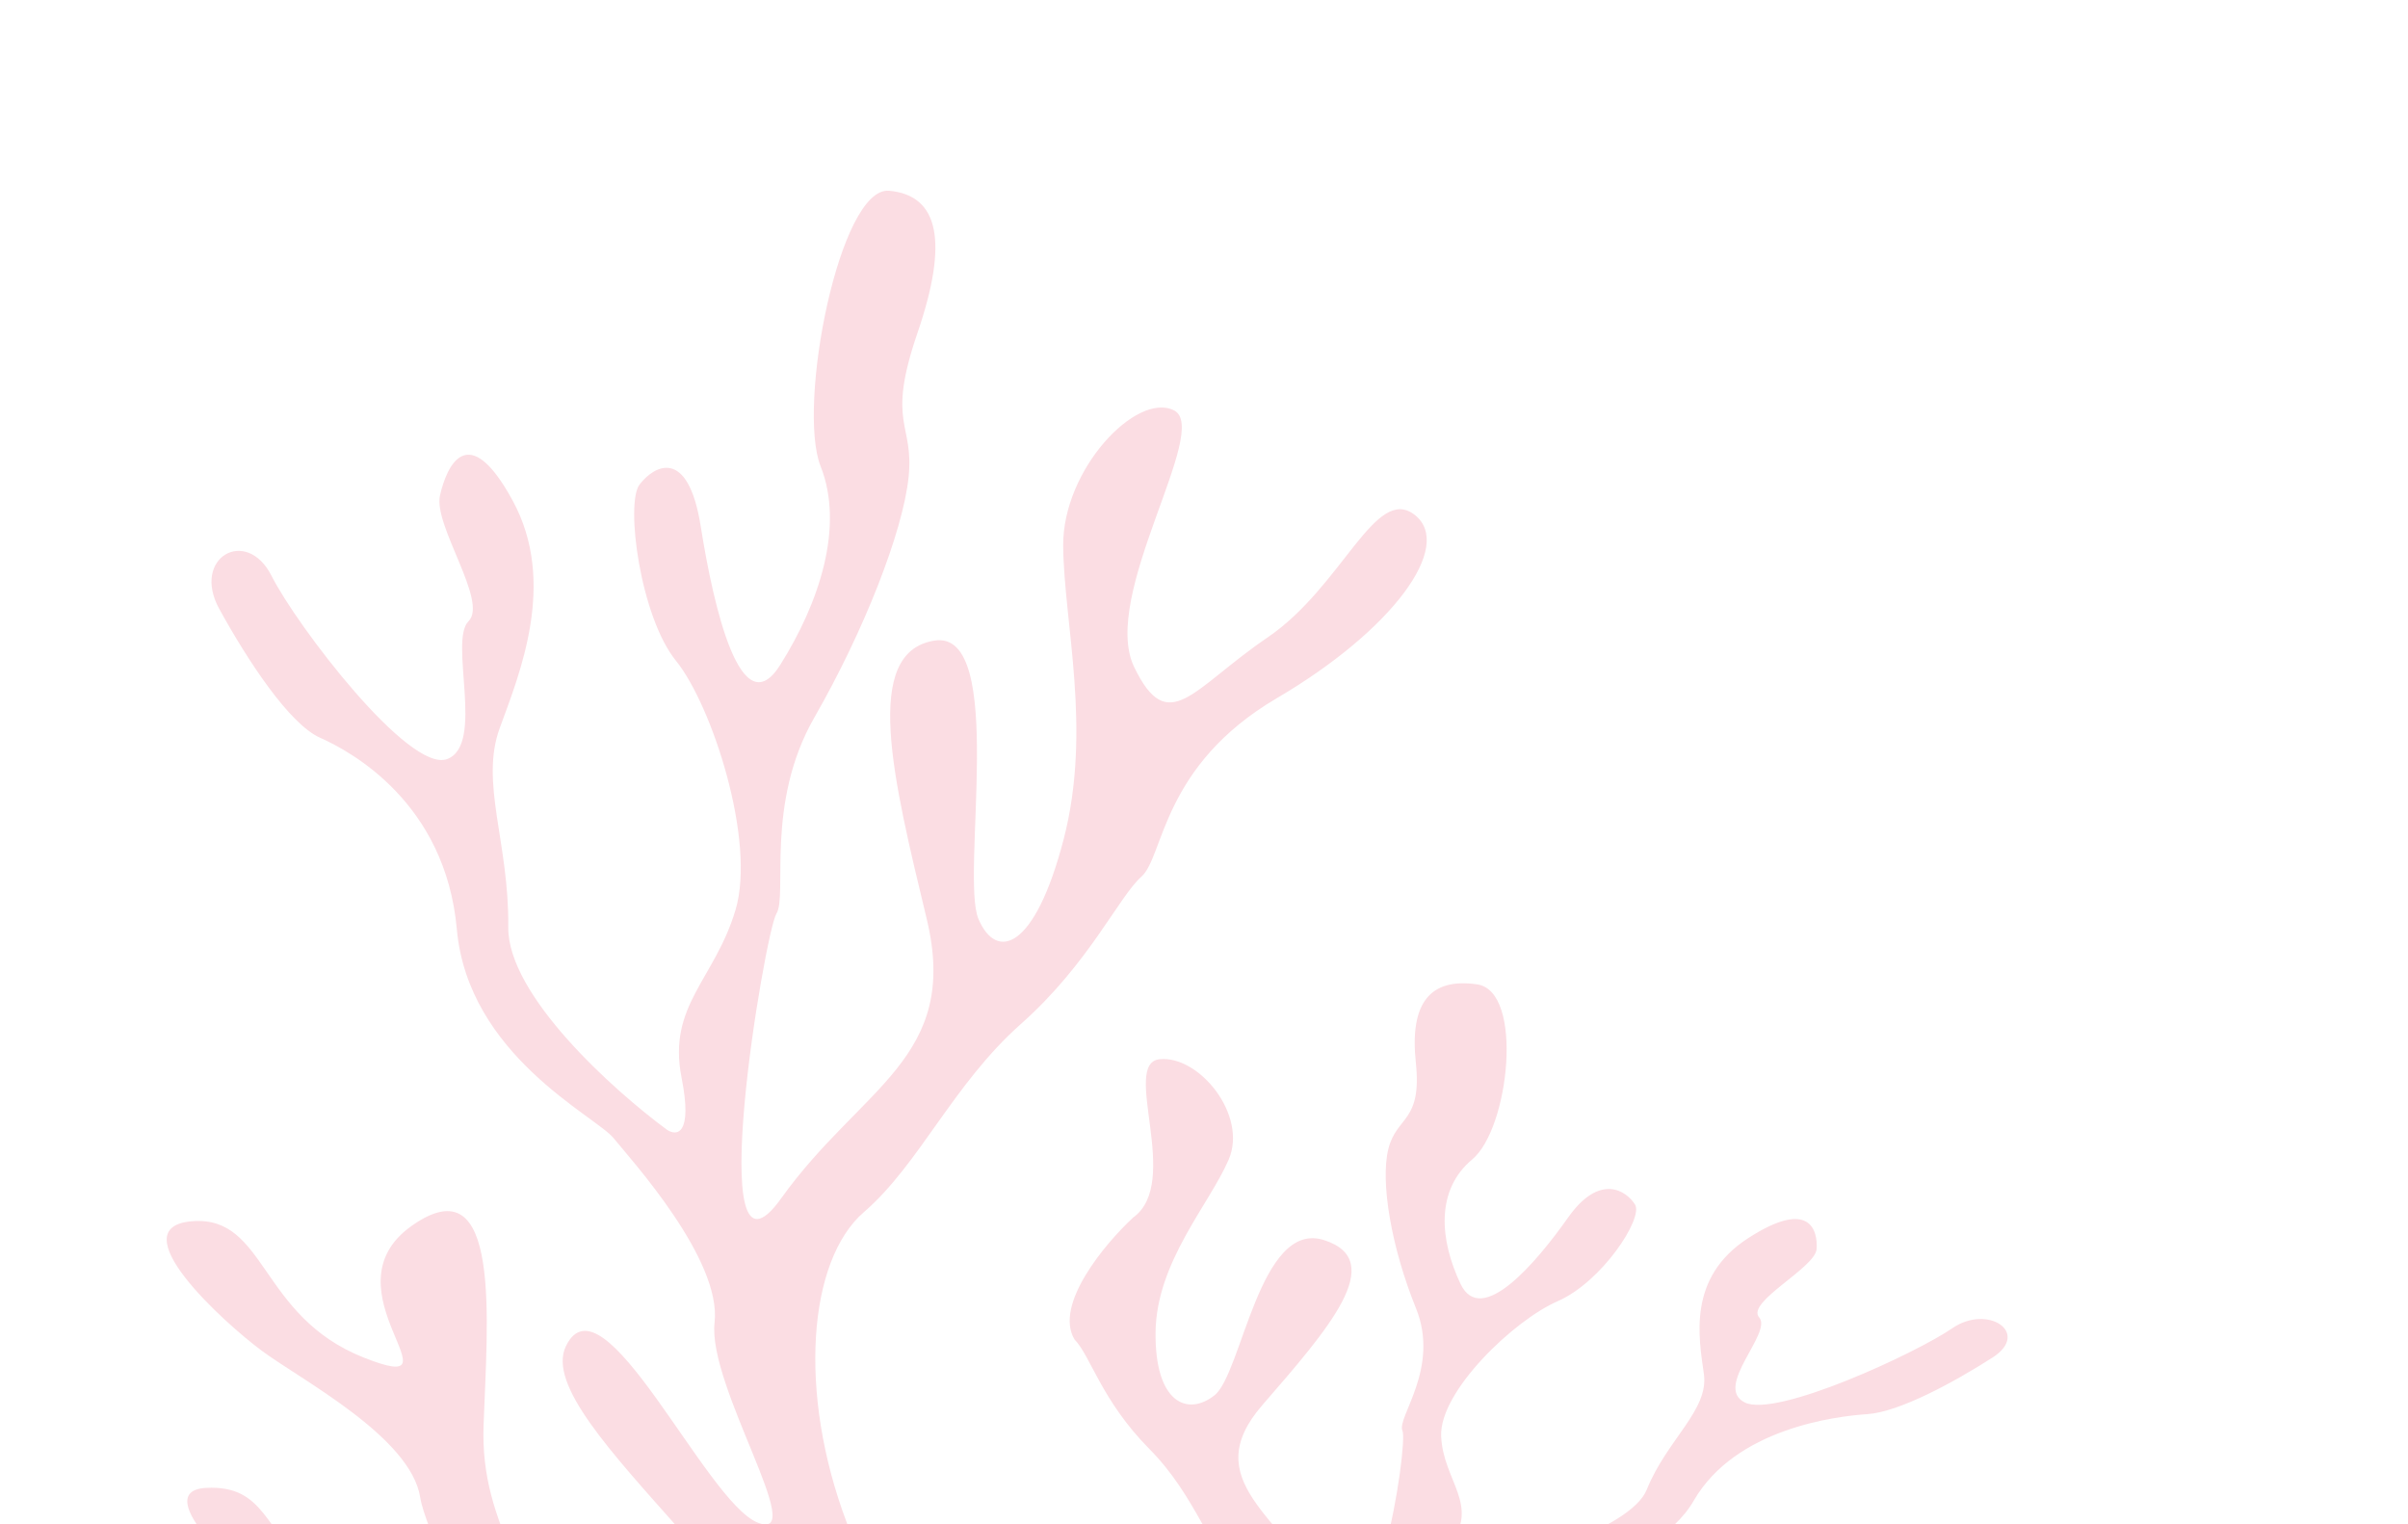
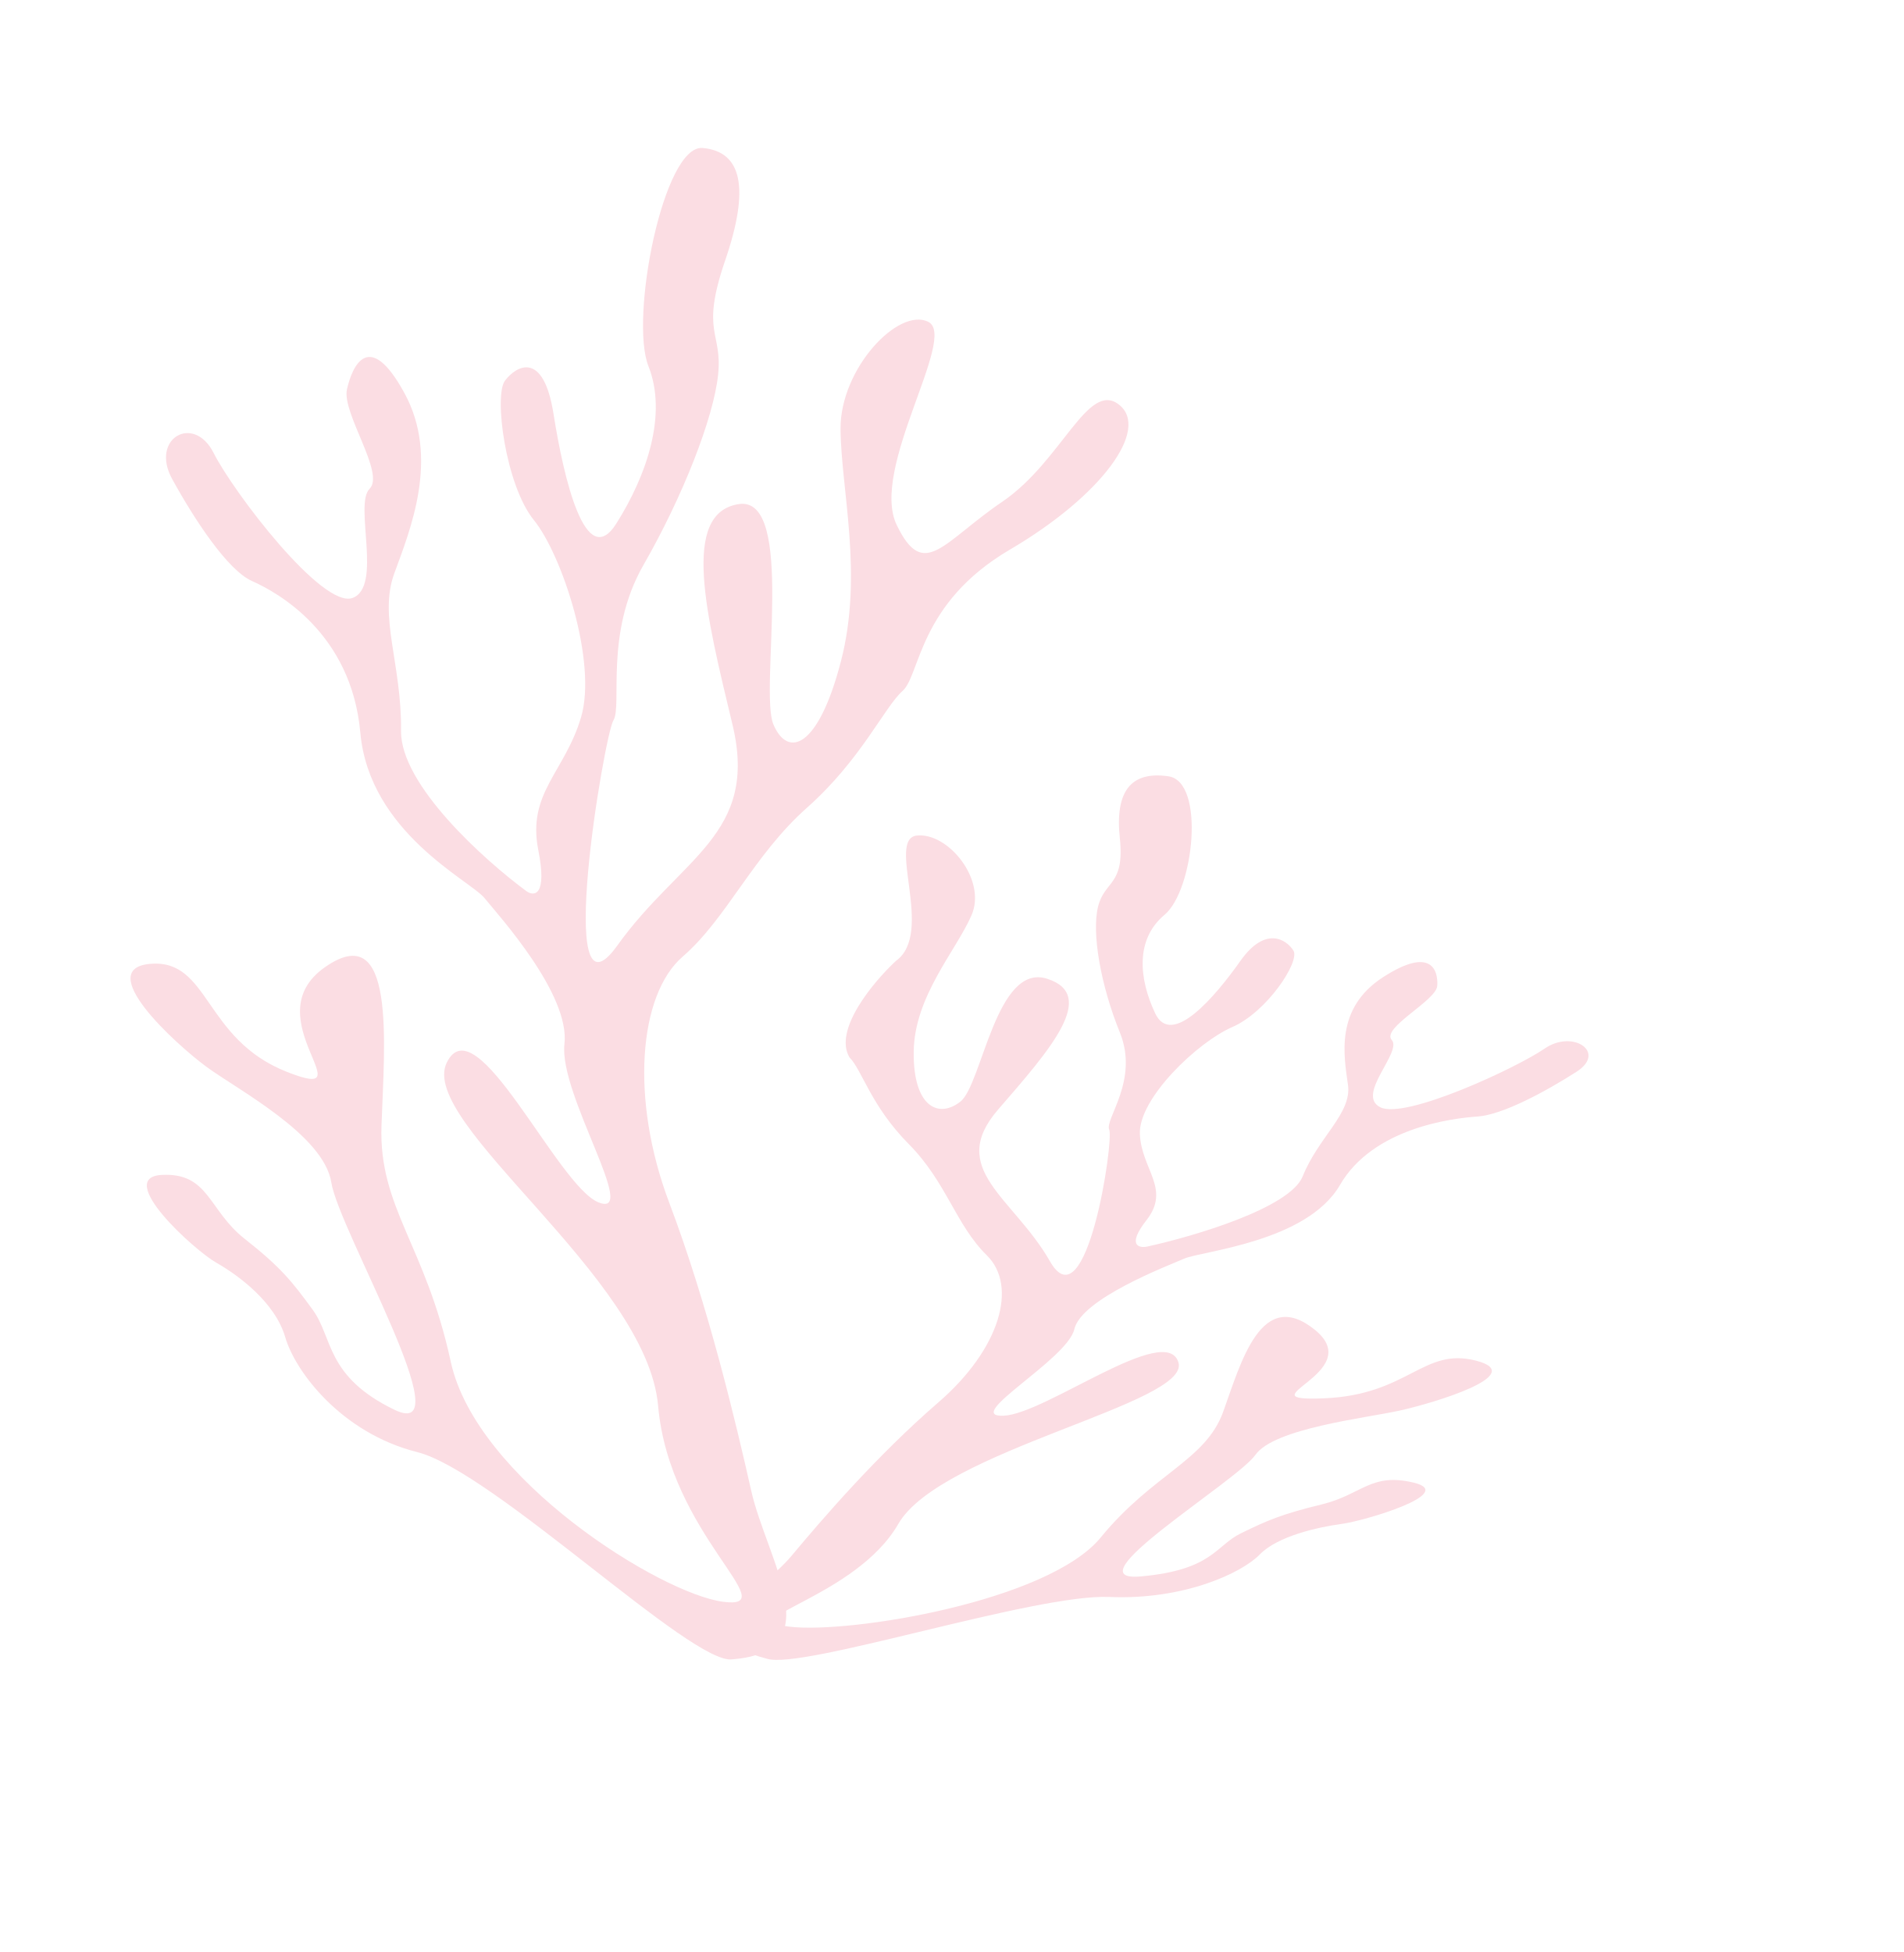
- <svg xmlns="http://www.w3.org/2000/svg" width="547" height="346" viewBox="0 0 547 346" fill="none">
-   <path d="M115.459 210.598C115.288 226.031 139.393 247.673 151.467 256.566C153.669 258.096 157.422 257.878 154.825 244.762C151.578 228.368 162.394 222.43 167.083 206.658C171.771 190.887 161.673 160.077 153.561 150.088C145.45 140.099 142.028 114.338 145.271 110.068C148.514 105.798 156.289 101.28 159.189 119.608C162.088 137.936 168.349 165.126 177.223 151.041C186.097 136.956 191.843 119.608 186.41 105.908C180.977 92.208 190.713 42.291 201.98 43.326C213.246 44.362 215.55 54.8 208.401 75.657C201.251 96.515 207.695 95.965 206.394 108.383C205.093 120.8 196.25 143.334 184.987 162.964C173.725 182.593 178.971 203.368 176.365 207.538C173.759 211.708 159.266 297.603 177.449 272.182C195.632 246.761 218.134 240.383 210.511 208.711C202.888 177.04 195.7 148.118 212.266 145.497C228.831 142.877 218.126 199.053 222.27 208.73C226.413 218.407 235.115 215.621 241.613 190.64C248.11 165.659 241.647 141.319 241.513 123.962C241.379 106.605 258.174 88.918 266.689 93.207C275.205 97.496 249.842 135.326 257.621 151.473C265.4 167.62 270.814 156.431 287.914 144.802C305.013 133.173 312.438 109.923 321.388 116.961C330.339 124 316.383 143.116 290.088 158.548C263.794 173.98 264.435 194.544 259.281 199.117C254.126 203.69 247.381 218.847 231.918 232.566C216.455 246.284 208.871 264.393 196.231 275.316C183.591 286.24 181.15 316.215 192.378 345.907C203.606 375.599 211.519 409.103 215.91 428.605C220.302 448.106 238.886 474.755 210.489 476.899C199.021 478.714 141.869 422.94 120.103 417.46C98.337 411.98 85.099 394.348 82.23 384.469C79.36 374.59 68.991 366.837 62.532 363.162C56.072 359.487 33.189 338.684 46.786 337.942C60.383 337.2 60.139 348.041 70.582 356.252C81.024 364.463 84.297 368.642 90.135 376.643C95.972 384.643 93.816 395.787 113.613 405.336C133.411 414.885 97.631 353.852 95.457 340.105C93.282 326.359 68.372 313.392 59.494 306.812C50.616 300.232 26.951 278.613 43.734 277.367C60.517 276.121 58.899 298.921 82.592 308.324C106.284 317.727 72.973 292.937 93.534 278.412C114.094 263.888 110.683 300.122 109.847 323.738C109.012 347.354 122.438 357.911 129.713 391.516C136.989 425.121 189.879 458.085 207.88 460.404C225.88 462.723 192.439 441.242 189.189 404.182C185.938 367.122 120.187 323.042 128.553 305.749C136.92 288.457 160.273 341.123 172.119 345.825C183.965 350.526 160.673 314.758 162.322 300.407C163.97 286.056 143.417 263.475 139.362 258.481C135.306 253.486 106.356 239.749 103.773 211.038C101.19 182.327 79.756 170.688 72.733 167.572C65.709 164.456 56.236 149.986 49.818 138.32C43.401 126.654 55.984 119.497 61.691 130.806C67.399 142.114 92.949 175.646 101.579 172.402C110.209 169.158 101.907 145.579 106.424 141.107C110.942 136.634 98.412 119.36 99.946 112.542C101.48 105.724 106.329 95.093 116.454 113.688C126.58 132.282 118.084 152.883 113.525 165.346C108.965 177.809 115.673 191.308 115.459 210.598Z" fill="#FBDDE3" />
-   <path d="M374.076 338.34C370.415 347.441 342.797 355.572 329.445 358.499C327.033 358.979 323.62 358.137 329.264 350.924C336.319 341.908 327.799 336.36 327.37 326.199C326.942 316.039 343.892 299.856 353.855 295.53C363.818 291.204 373.353 276.718 371.414 273.591C369.475 270.464 363.412 266.329 356.199 276.548C348.986 286.766 336.476 301.553 331.765 291.587C327.053 281.62 326.039 270.333 334.446 263.316C342.854 256.299 346.212 225.113 335.55 223.577C324.888 222.041 320.177 227.737 321.62 241.354C323.063 254.971 317.247 253.422 315.376 260.966C313.506 268.511 316.098 283.436 321.644 297.115C327.189 310.794 317.204 322.003 318.579 324.949C319.954 327.896 312.089 381.13 301.584 362.73C291.079 344.331 271.874 336.3 286.751 319.14C301.627 301.979 315.422 286.352 300.77 281.659C286.119 276.966 282.107 312.014 275.886 316.913C269.665 321.811 262.316 318.517 262.496 302.601C262.676 286.684 274.668 273.611 279.085 263.437C283.503 253.263 272.367 239.673 263.441 240.573C254.515 241.472 268.581 268.53 257.401 276.538C251.003 282.48 239.381 296.335 244.08 304.219C247.709 307.887 250.189 318.078 261.077 329.083C271.964 340.088 274.489 352.172 283.461 360.997C292.433 369.822 287.271 387.902 269.554 403.213C251.837 418.523 236.239 436.706 227.358 447.329C218.478 457.953 194.72 470.076 220.417 476.741C230.56 479.99 297.146 458.094 318.605 459.016C340.064 459.938 356.654 452.097 361.748 446.838C366.843 441.579 378.339 438.996 385.214 438.066C392.089 437.136 418.371 429.267 405.996 426.243C393.621 423.219 391.164 429.636 379.488 432.474C367.812 435.311 363.754 437.144 356.384 440.734C349.013 444.325 348.247 451.283 327.599 453.127C306.951 454.97 355.098 425.915 360.508 418.251C365.918 410.587 392.133 407.708 401.961 405.531C411.789 403.354 438.995 395.155 423.803 391.228C408.61 387.301 404.463 401.008 380.254 402.023C356.044 403.039 392.944 394.812 377.548 382.364C362.152 369.915 356.337 391.857 351.266 405.894C346.194 419.93 331.182 423.579 316.148 441.941C301.113 460.304 244.107 469.608 226.908 467.545C209.709 465.481 245.91 459.223 258.082 438.064C270.253 416.905 341.889 403.517 338.44 391.762C334.99 380.008 300.391 406.512 288.286 407.02C276.182 407.528 306.544 390.943 308.572 382.196C310.601 373.449 335.17 364.092 340.152 361.929C345.133 359.765 375.271 357.203 384.76 340.823C394.25 324.443 416.926 321.683 424.184 321.189C431.442 320.695 443.772 313.995 452.585 308.361C461.399 302.727 451.548 296.126 443.479 301.685C435.409 307.244 403.514 322.086 396.346 318.537C389.178 314.988 402.679 302.712 399.614 299.224C396.548 295.736 412.394 287.97 412.665 283.671C412.935 279.373 411.086 272.203 397.134 281.203C383.181 290.202 385.931 303.925 387.059 312.116C388.186 320.308 378.651 326.964 374.076 338.34Z" fill="#FBDDE3" />
+ <svg xmlns="http://www.w3.org/2000/svg" width="546" height="560" viewBox="0 0 546 560" fill="none">
+   <path d="M115.033 209.727C114.862 225.16 138.967 246.803 151.041 255.695C153.242 257.225 156.996 257.007 154.398 243.892C151.151 227.497 161.967 221.559 166.656 205.787C171.345 190.016 161.246 159.206 153.135 149.217C145.024 139.228 141.601 113.468 144.844 109.197C148.087 104.927 155.862 100.409 158.762 118.737C161.662 137.066 167.923 164.256 176.797 150.17C185.671 136.085 191.416 118.738 185.984 105.037C180.551 91.337 190.287 41.42 201.553 42.456C212.819 43.491 215.124 53.929 207.974 74.787C200.825 95.644 207.269 95.094 205.968 107.512C204.667 119.929 195.823 142.464 184.561 162.093C173.298 181.722 178.544 202.498 175.939 206.667C173.333 210.837 158.839 296.732 177.022 271.311C195.205 245.89 217.707 239.512 210.085 207.841C202.462 176.169 195.274 147.247 211.839 144.626C228.405 142.006 217.7 198.182 221.843 207.859C225.986 217.536 234.689 214.75 241.186 189.769C247.683 164.788 241.22 140.448 241.087 123.091C240.953 105.734 257.747 88.048 266.263 92.337C274.778 96.626 249.415 134.455 257.194 150.602C264.974 166.749 270.387 155.56 287.487 143.931C304.587 132.302 312.011 109.052 320.962 116.091C329.912 123.129 315.956 142.245 289.662 157.677C263.368 173.109 264.009 193.673 258.854 198.246C253.7 202.819 246.955 217.977 231.492 231.695C216.029 245.414 208.444 263.522 195.805 274.445C183.165 285.369 180.723 315.345 191.951 345.037C203.18 374.728 211.093 408.233 215.484 427.734C219.875 447.235 238.459 473.884 210.063 476.029C198.594 477.843 141.442 422.07 119.677 416.589C97.911 411.109 84.672 393.477 81.803 383.598C78.934 373.719 68.564 365.966 62.105 362.291C55.646 358.616 32.762 337.813 46.36 337.071C59.957 336.329 59.713 347.17 70.155 355.381C80.597 363.593 83.871 367.772 89.708 375.772C95.545 383.772 93.39 394.916 113.187 404.465C132.984 414.014 97.205 352.981 95.03 339.235C92.855 325.488 67.946 312.521 59.068 305.941C50.19 299.361 26.524 277.743 43.307 276.496C60.09 275.25 58.473 298.051 82.165 307.453C105.858 316.856 72.547 292.067 93.107 277.542C113.667 263.017 110.256 299.252 109.421 322.868C108.586 346.483 122.011 357.041 129.287 390.646C136.563 424.251 189.453 457.214 207.453 459.533C225.453 461.852 192.013 440.371 188.762 403.311C185.511 366.251 119.76 322.171 128.127 304.879C136.493 287.586 159.846 340.252 171.693 344.954C183.539 349.655 160.247 313.887 161.895 299.536C163.543 285.185 142.991 262.605 138.935 257.61C134.879 252.616 105.93 238.878 103.347 210.167C100.764 181.456 79.33 169.817 72.306 166.701C65.282 163.586 55.809 149.115 49.392 137.449C42.975 125.783 55.557 118.626 61.265 129.935C66.972 141.243 92.523 174.775 101.153 171.531C109.783 168.287 101.481 144.708 105.998 140.236C110.515 135.764 97.986 118.489 99.52 111.671C101.053 104.853 105.902 94.223 116.028 112.817C126.154 131.411 117.657 152.012 113.098 164.475C108.539 176.938 115.246 190.437 115.033 209.727Z" fill="#FBDDE3" />
+   <path d="M373.649 337.47C369.989 346.571 342.37 354.701 329.018 357.628C326.607 358.109 323.194 357.266 328.838 350.053C335.893 341.037 327.372 335.489 326.944 325.329C326.515 315.168 343.466 298.985 353.429 294.659C363.392 290.333 372.926 275.847 370.988 272.72C369.049 269.593 362.985 265.459 355.772 275.677C348.56 285.896 336.05 300.682 331.338 290.716C326.627 280.75 325.612 269.462 334.02 262.445C342.428 255.428 345.785 224.242 335.123 222.707C324.461 221.171 319.75 226.866 321.193 240.483C322.636 254.101 316.821 252.551 314.95 260.096C313.079 267.64 315.672 282.566 321.217 296.244C326.763 309.923 316.778 321.133 318.153 324.079C319.528 327.025 311.662 380.259 301.158 361.86C290.653 343.46 271.448 335.429 286.324 318.269C301.201 301.109 314.996 285.481 300.344 280.788C285.692 276.095 281.681 311.144 275.46 316.042C269.238 320.94 261.89 317.647 262.07 301.73C262.25 285.813 274.241 272.741 278.659 262.566C283.077 252.392 271.941 238.802 263.015 239.702C254.089 240.601 268.155 267.659 256.975 275.667C250.577 281.609 238.955 295.465 243.654 303.349C247.283 307.017 249.763 317.208 260.65 328.212C271.538 339.217 274.063 351.302 283.035 360.126C292.006 368.951 286.845 387.031 269.128 402.342C251.411 417.653 235.813 435.835 226.932 446.459C218.051 457.083 194.293 469.206 219.99 475.87C230.134 479.12 296.72 457.223 318.179 458.145C339.638 459.068 356.228 451.226 361.322 445.967C366.416 440.708 377.912 438.126 384.787 437.196C391.662 436.266 417.945 428.397 405.57 425.373C393.195 422.348 390.738 428.765 379.062 431.603C367.385 434.441 363.328 436.273 355.957 439.864C348.586 443.454 347.82 450.413 327.173 452.256C306.525 454.099 354.672 425.044 360.082 417.38C365.491 409.716 391.706 406.837 401.534 404.66C411.362 402.484 438.569 394.284 423.376 390.357C408.183 386.431 404.036 400.137 379.827 401.153C355.618 402.169 392.518 393.942 377.122 381.493C361.726 369.044 355.911 390.986 350.839 405.023C345.768 419.06 330.756 422.708 315.721 441.071C300.687 459.433 243.681 468.737 226.482 466.674C209.283 464.61 245.484 458.352 257.655 437.193C269.827 416.034 341.462 402.646 338.013 390.892C334.564 379.137 299.964 405.641 287.86 406.149C275.755 406.657 306.118 390.072 308.146 381.325C310.174 372.578 334.744 363.221 339.726 361.058C344.707 358.895 374.844 356.332 384.334 339.952C393.823 323.572 416.499 320.812 423.758 320.318C431.016 319.824 443.346 313.124 452.159 307.49C460.972 301.856 451.122 295.255 443.052 300.815C434.983 306.374 403.087 321.215 395.919 317.666C388.751 314.117 402.253 301.841 399.187 298.353C396.122 294.866 411.968 287.099 412.238 282.801C412.509 278.502 410.66 271.333 396.707 280.332C382.755 289.331 385.505 303.054 386.632 311.246C387.76 319.437 378.225 326.093 373.649 337.47Z" fill="#FBDDE3" />
</svg>
